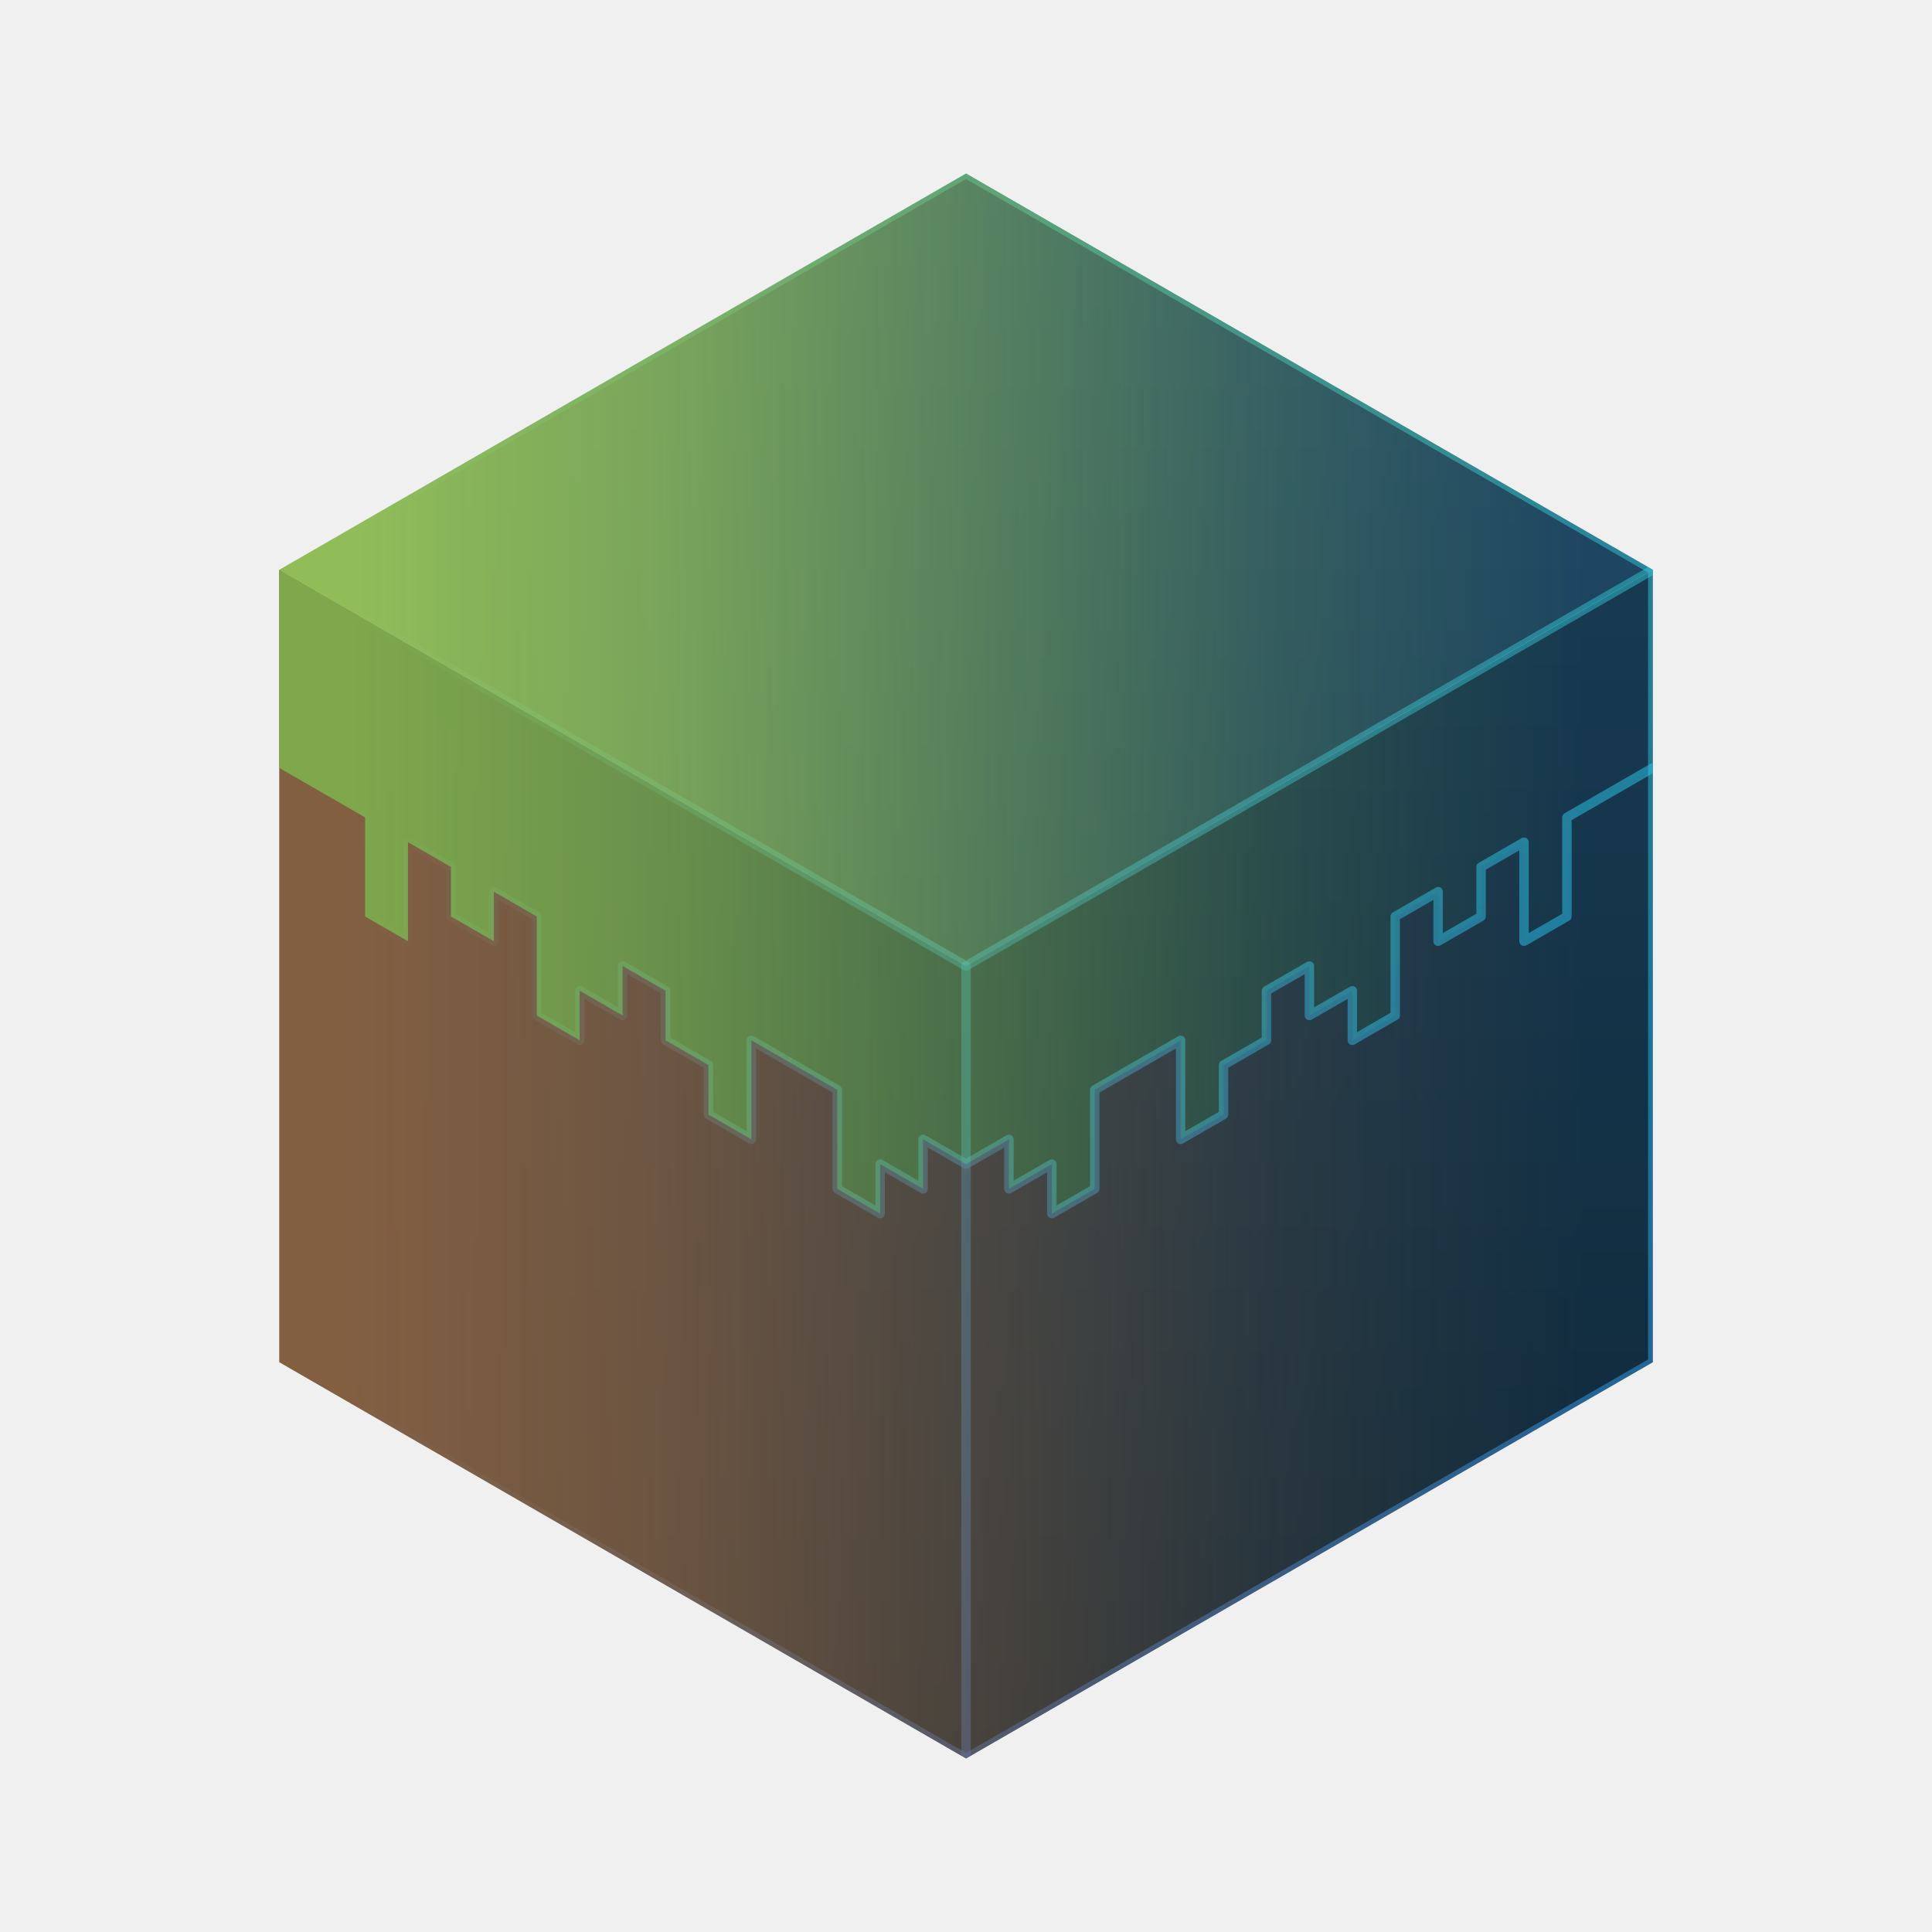
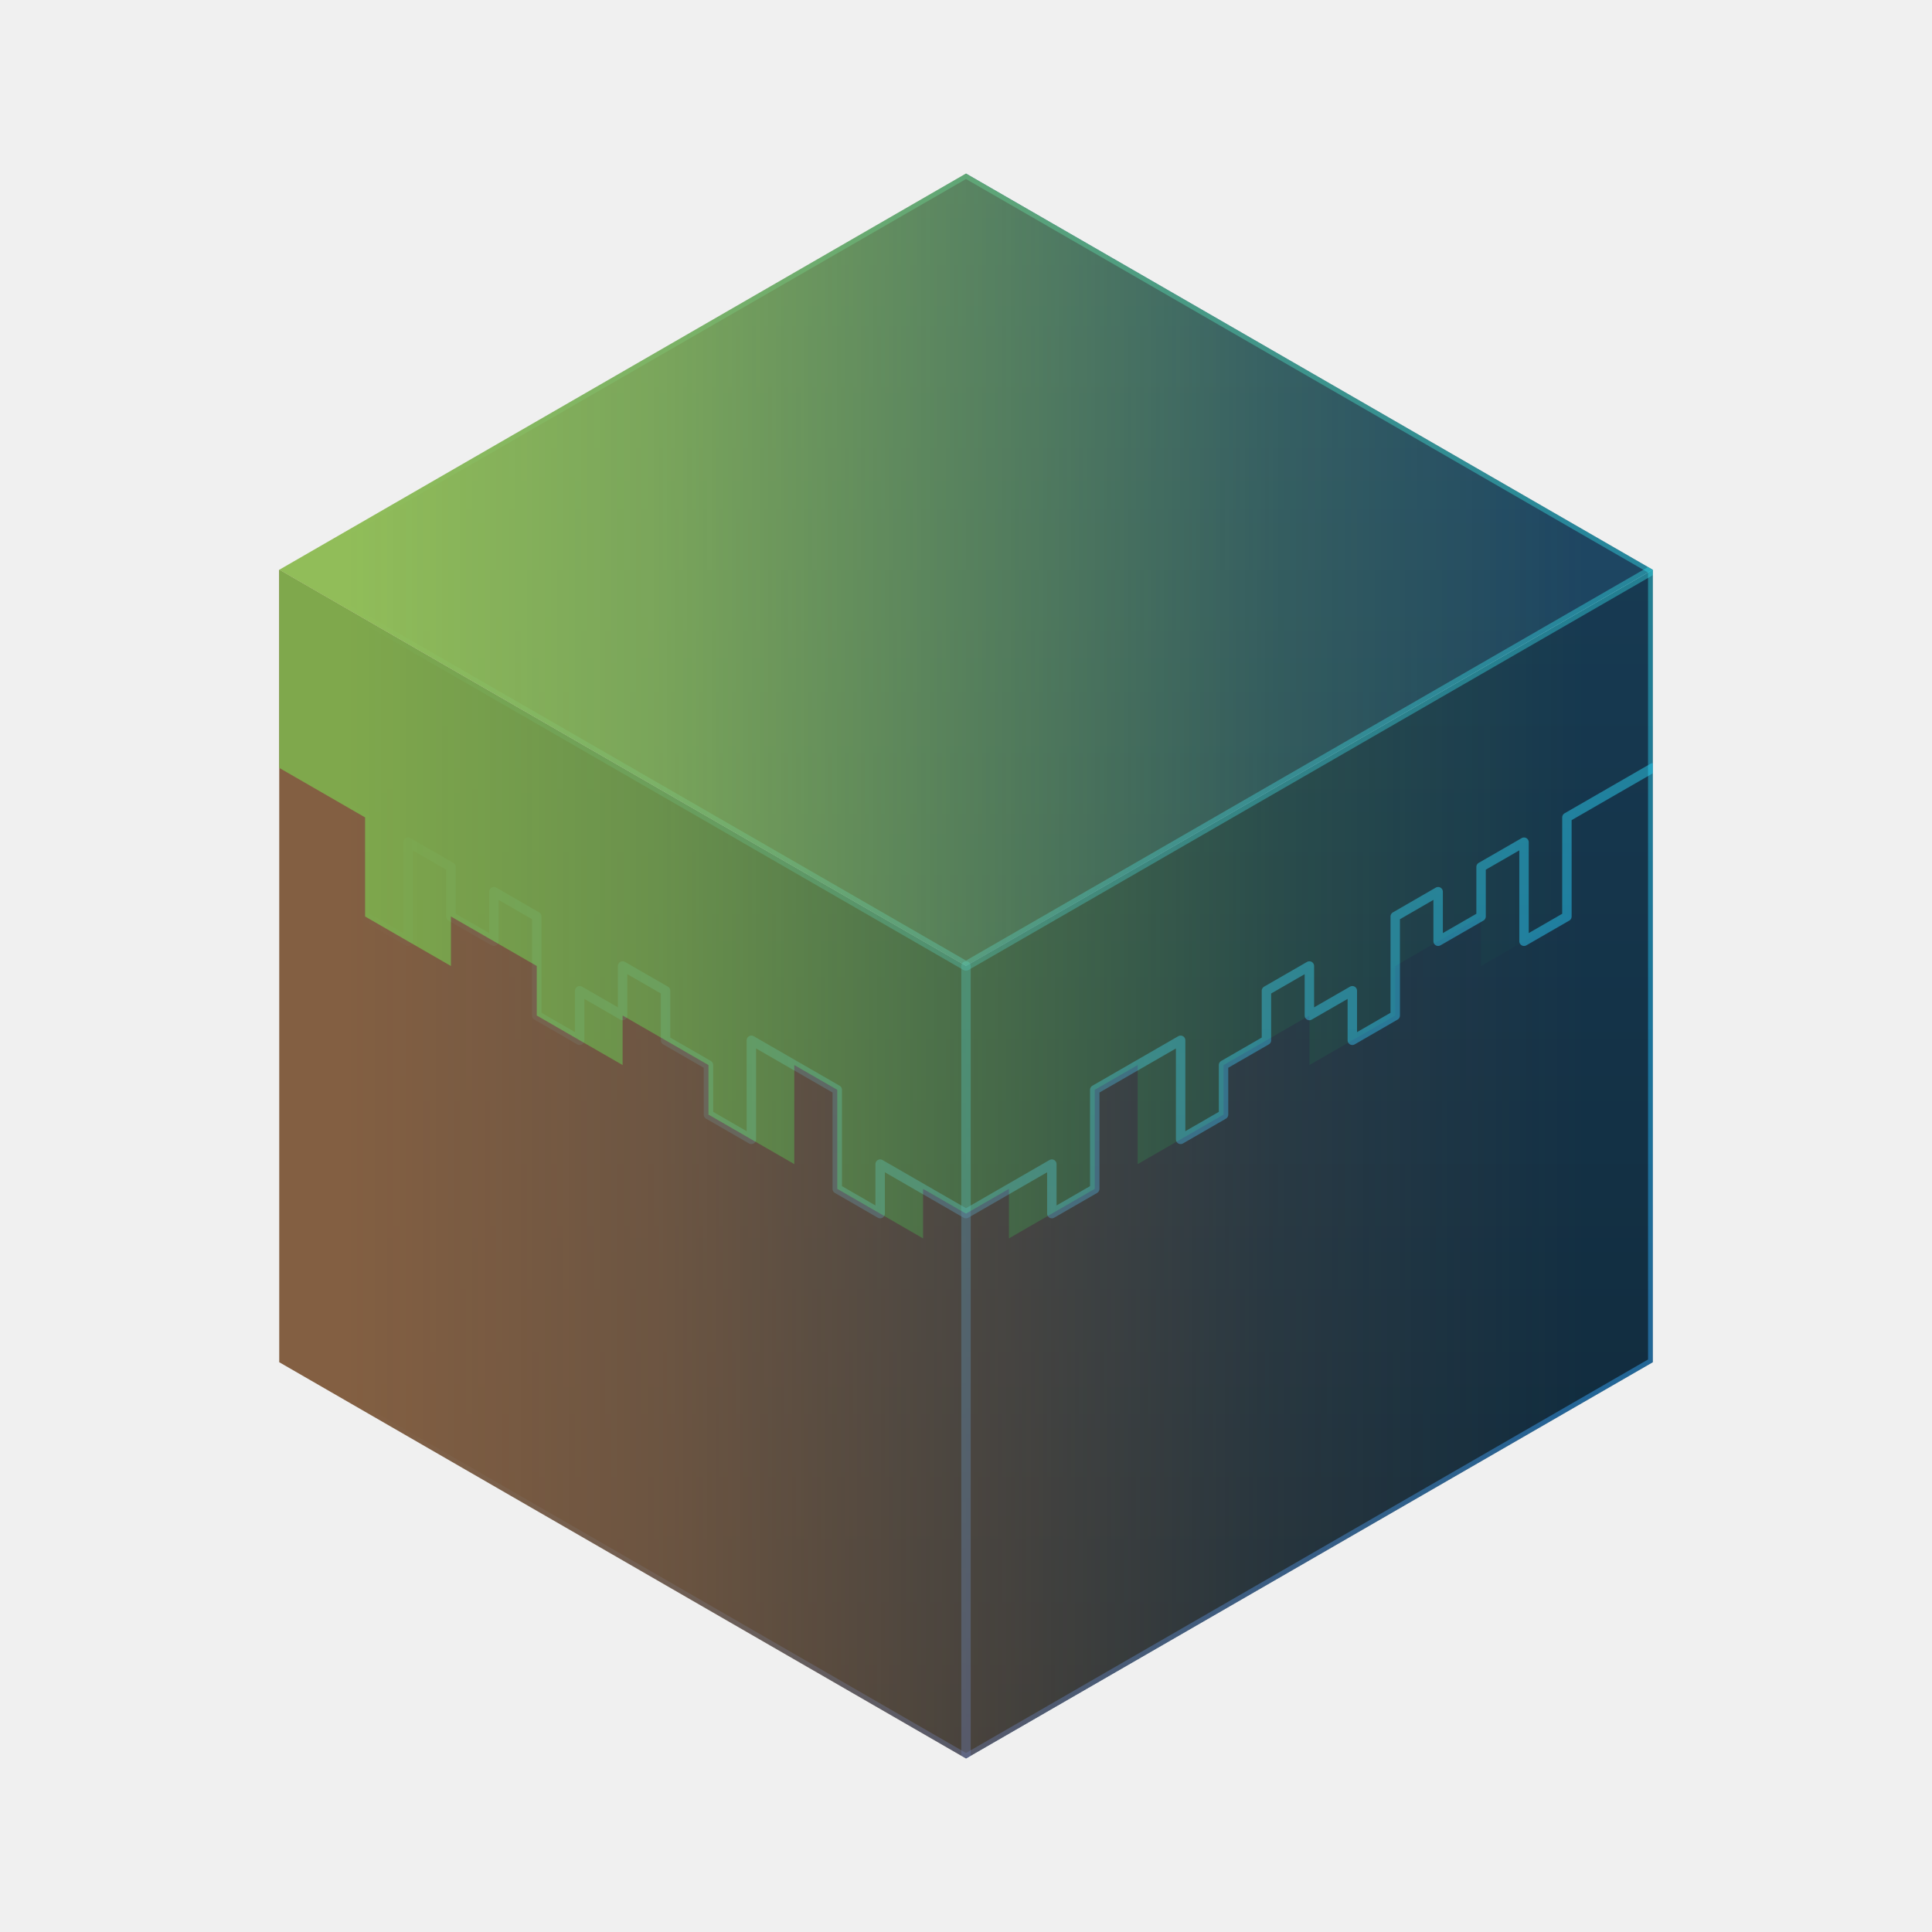
<svg xmlns="http://www.w3.org/2000/svg" viewBox="0 0 512 512" width="512" height="512">
  <defs>
    <pattern id="grain-top" width="16" height="16" patternUnits="userSpaceOnUse" patternTransform="matrix(11.375 6.5625 -11.375 6.5625 256.0 46.0)">
      <path fill="#ffffff" fill-opacity="0.07" d="        M256.000 46.000l11.375 6.562 l-11.375 6.562l-11.375 -6.562z         M278.750 59.125l11.375 6.562 l-11.375 6.562l-11.375 -6.562z         M301.500 72.250l11.375 6.562 l-11.375 6.562l-11.375 -6.562z         M358.375 105.062l11.375 6.562 l-11.375 6.562l-11.375 -6.562z         M381.125 118.188l11.375 6.562 l-11.375 6.562l-11.375 -6.562z         M312.875 91.938l11.375 6.562 l-11.375 6.562l-11.375 -6.562z         M312.875 105.062l11.375 6.562 l-11.375 6.562l-11.375 -6.562z         M324.250 111.625l11.375 6.562 l-11.375 6.562l-11.375 -6.562z         M347.000 124.750l11.375 6.562 l-11.375 6.562l-11.375 -6.562z         M358.375 131.312l11.375 6.562 l-11.375 6.562l-11.375 -6.562z         M403.875 157.562l11.375 6.562 l-11.375 6.562l-11.375 -6.562z         M244.625 78.812l11.375 6.562 l-11.375 6.562l-11.375 -6.562z         M290.125 105.062l11.375 6.562 l-11.375 6.562l-11.375 -6.562z         M347.000 151.000l11.375 6.562 l-11.375 6.562l-11.375 -6.562z         M381.125 170.688l11.375 6.562 l-11.375 6.562l-11.375 -6.562z         M290.125 131.312l11.375 6.562 l-11.375 6.562l-11.375 -6.562z         M233.250 111.625l11.375 6.562 l-11.375 6.562l-11.375 -6.562z         M278.750 137.875l11.375 6.562 l-11.375 6.562l-11.375 -6.562z         M290.125 144.438l11.375 6.562 l-11.375 6.562l-11.375 -6.562z         M324.250 164.125l11.375 6.562 l-11.375 6.562l-11.375 -6.562z         M176.375 91.938l11.375 6.562 l-11.375 6.562l-11.375 -6.562z         M199.125 105.062l11.375 6.562 l-11.375 6.562l-11.375 -6.562z         M267.375 144.438l11.375 6.562 l-11.375 6.562l-11.375 -6.562z         M290.125 157.562l11.375 6.562 l-11.375 6.562l-11.375 -6.562z         M187.750 111.625l11.375 6.562 l-11.375 6.562l-11.375 -6.562z         M199.125 118.188l11.375 6.562 l-11.375 6.562l-11.375 -6.562z         M210.500 124.750l11.375 6.562 l-11.375 6.562l-11.375 -6.562z         M324.250 190.375l11.375 6.562 l-11.375 6.562l-11.375 -6.562z         M312.875 196.938l11.375 6.562 l-11.375 6.562l-11.375 -6.562z         M153.625 118.188l11.375 6.562 l-11.375 6.562l-11.375 -6.562z         M176.375 131.312l11.375 6.562 l-11.375 6.562l-11.375 -6.562z         M210.500 151.000l11.375 6.562 l-11.375 6.562l-11.375 -6.562z         M221.875 157.562l11.375 6.562 l-11.375 6.562l-11.375 -6.562z         M312.875 210.062l11.375 6.562 l-11.375 6.562l-11.375 -6.562z         M210.500 164.125l11.375 6.562 l-11.375 6.562l-11.375 -6.562z         M301.500 216.625l11.375 6.562 l-11.375 6.562l-11.375 -6.562z         M130.875 131.312l11.375 6.562 l-11.375 6.562l-11.375 -6.562z         M153.625 144.438l11.375 6.562 l-11.375 6.562l-11.375 -6.562z         M210.500 177.250l11.375 6.562 l-11.375 6.562l-11.375 -6.562z         M221.875 210.062l11.375 6.562 l-11.375 6.562l-11.375 -6.562z         M85.375 144.438l11.375 6.562 l-11.375 6.562l-11.375 -6.562z         M153.625 183.812l11.375 6.562 l-11.375 6.562l-11.375 -6.562z" />
      <path fill="#000000" fill-opacity="0.05" d="        M324.250 85.375l11.375 6.562 l-11.375 6.562l-11.375 -6.562z         M256.000 59.125l11.375 6.562 l-11.375 6.562l-11.375 -6.562z         M267.375 65.688l11.375 6.562 l-11.375 6.562l-11.375 -6.562z         M335.625 105.062l11.375 6.562 l-11.375 6.562l-11.375 -6.562z         M369.750 124.750l11.375 6.562 l-11.375 6.562l-11.375 -6.562z         M392.500 137.875l11.375 6.562 l-11.375 6.562l-11.375 -6.562z         M244.625 65.688l11.375 6.562 l-11.375 6.562l-11.375 -6.562z         M290.125 91.938l11.375 6.562 l-11.375 6.562l-11.375 -6.562z         M301.500 111.625l11.375 6.562 l-11.375 6.562l-11.375 -6.562z         M210.500 72.250l11.375 6.562 l-11.375 6.562l-11.375 -6.562z         M244.625 91.938l11.375 6.562 l-11.375 6.562l-11.375 -6.562z         M267.375 105.062l11.375 6.562 l-11.375 6.562l-11.375 -6.562z         M312.875 131.312l11.375 6.562 l-11.375 6.562l-11.375 -6.562z         M324.250 137.875l11.375 6.562 l-11.375 6.562l-11.375 -6.562z         M244.625 105.062l11.375 6.562 l-11.375 6.562l-11.375 -6.562z         M335.625 157.562l11.375 6.562 l-11.375 6.562l-11.375 -6.562z         M187.750 85.375l11.375 6.562 l-11.375 6.562l-11.375 -6.562z         M210.500 98.500l11.375 6.562 l-11.375 6.562l-11.375 -6.562z         M221.875 105.062l11.375 6.562 l-11.375 6.562l-11.375 -6.562z         M347.000 177.250l11.375 6.562 l-11.375 6.562l-11.375 -6.562z         M233.250 124.750l11.375 6.562 l-11.375 6.562l-11.375 -6.562z         M312.875 170.688l11.375 6.562 l-11.375 6.562l-11.375 -6.562z         M233.250 137.875l11.375 6.562 l-11.375 6.562l-11.375 -6.562z         M165.000 111.625l11.375 6.562 l-11.375 6.562l-11.375 -6.562z         M176.375 118.188l11.375 6.562 l-11.375 6.562l-11.375 -6.562z         M221.875 144.438l11.375 6.562 l-11.375 6.562l-11.375 -6.562z         M199.125 144.438l11.375 6.562 l-11.375 6.562l-11.375 -6.562z         M244.625 170.688l11.375 6.562 l-11.375 6.562l-11.375 -6.562z         M267.375 183.812l11.375 6.562 l-11.375 6.562l-11.375 -6.562z         M165.000 137.875l11.375 6.562 l-11.375 6.562l-11.375 -6.562z         M233.250 177.250l11.375 6.562 l-11.375 6.562l-11.375 -6.562z         M278.750 203.500l11.375 6.562 l-11.375 6.562l-11.375 -6.562z         M130.875 144.438l11.375 6.562 l-11.375 6.562l-11.375 -6.562z         M153.625 157.562l11.375 6.562 l-11.375 6.562l-11.375 -6.562z         M210.500 190.375l11.375 6.562 l-11.375 6.562l-11.375 -6.562z         M233.250 203.500l11.375 6.562 l-11.375 6.562l-11.375 -6.562z         M96.750 137.875l11.375 6.562 l-11.375 6.562l-11.375 -6.562z         M119.500 151.000l11.375 6.562 l-11.375 6.562l-11.375 -6.562z         M142.250 164.125l11.375 6.562 l-11.375 6.562l-11.375 -6.562z         M119.500 164.125l11.375 6.562 l-11.375 6.562l-11.375 -6.562z         M233.250 229.750l11.375 6.562 l-11.375 6.562l-11.375 -6.562z         M256.000 242.875l11.375 6.562 l-11.375 6.562l-11.375 -6.562z" />
    </pattern>
    <pattern id="grain-side-left" width="16" height="16" patternUnits="userSpaceOnUse" patternTransform="matrix(11.375 6.5625 0 13.125 74.0 151.0)">
      <path fill="#ffffff" fill-opacity="0.07" d="        M233.250 308.500l11.375 6.562 l0.000 13.125l-11.375 -6.562z         M119.500 256.000l11.375 6.562 l0.000 13.125l-11.375 -6.562z         M233.250 334.750l11.375 6.562 l0.000 13.125l-11.375 -6.562z         M96.750 269.125l11.375 6.562 l0.000 13.125l-11.375 -6.562z         M142.250 295.375l11.375 6.562 l0.000 13.125l-11.375 -6.562z         M221.875 354.438l11.375 6.562 l0.000 13.125l-11.375 -6.562z         M85.375 288.812l11.375 6.562 l0.000 13.125l-11.375 -6.562z         M199.125 367.562l11.375 6.562 l0.000 13.125l-11.375 -6.562z         M85.375 315.062l11.375 6.562 l0.000 13.125l-11.375 -6.562z         M108.125 328.188l11.375 6.562 l0.000 13.125l-11.375 -6.562z         M85.375 328.188l11.375 6.562 l0.000 13.125l-11.375 -6.562z         M130.875 354.438l11.375 6.562 l0.000 13.125l-11.375 -6.562z         M233.250 413.500l11.375 6.562 l0.000 13.125l-11.375 -6.562z         M176.375 393.812l11.375 6.562 l0.000 13.125l-11.375 -6.562z         M233.250 426.625l11.375 6.562 l0.000 13.125l-11.375 -6.562z         M153.625 393.812l11.375 6.562 l0.000 13.125l-11.375 -6.562z         M233.250 439.750l11.375 6.562 l0.000 13.125l-11.375 -6.562z" />
      <path fill="#000000" fill-opacity="0.05" d="        M210.500 282.250l11.375 6.562 l0.000 13.125l-11.375 -6.562z         M165.000 269.125l11.375 6.562 l0.000 13.125l-11.375 -6.562z         M244.625 315.062l11.375 6.562 l0.000 13.125l-11.375 -6.562z         M153.625 275.688l11.375 6.562 l0.000 13.125l-11.375 -6.562z         M233.250 321.625l11.375 6.562 l0.000 13.125l-11.375 -6.562z         M96.750 256.000l11.375 6.562 l0.000 13.125l-11.375 -6.562z         M142.250 282.250l11.375 6.562 l0.000 13.125l-11.375 -6.562z         M165.000 295.375l11.375 6.562 l0.000 13.125l-11.375 -6.562z         M199.125 315.062l11.375 6.562 l0.000 13.125l-11.375 -6.562z         M85.375 262.562l11.375 6.562 l0.000 13.125l-11.375 -6.562z         M108.125 288.812l11.375 6.562 l0.000 13.125l-11.375 -6.562z         M165.000 321.625l11.375 6.562 l0.000 13.125l-11.375 -6.562z         M165.000 334.750l11.375 6.562 l0.000 13.125l-11.375 -6.562z         M187.750 347.875l11.375 6.562 l0.000 13.125l-11.375 -6.562z         M244.625 380.688l11.375 6.562 l0.000 13.125l-11.375 -6.562z         M187.750 361.000l11.375 6.562 l0.000 13.125l-11.375 -6.562z         M244.625 393.812l11.375 6.562 l0.000 13.125l-11.375 -6.562z         M119.500 334.750l11.375 6.562 l0.000 13.125l-11.375 -6.562z         M244.625 406.938l11.375 6.562 l0.000 13.125l-11.375 -6.562z         M96.750 334.750l11.375 6.562 l0.000 13.125l-11.375 -6.562z         M142.250 361.000l11.375 6.562 l0.000 13.125l-11.375 -6.562z         M153.625 367.562l11.375 6.562 l0.000 13.125l-11.375 -6.562z         M108.125 354.438l11.375 6.562 l0.000 13.125l-11.375 -6.562z         M130.875 367.562l11.375 6.562 l0.000 13.125l-11.375 -6.562z         M96.750 361.000l11.375 6.562 l0.000 13.125l-11.375 -6.562z         M119.500 374.125l11.375 6.562 l0.000 13.125l-11.375 -6.562z         M130.875 380.688l11.375 6.562 l0.000 13.125l-11.375 -6.562z         M244.625 446.312l11.375 6.562 l0.000 13.125l-11.375 -6.562z" />
    </pattern>
    <pattern id="grain-side-right" width="16" height="16" patternUnits="userSpaceOnUse" patternTransform="matrix(-11.375 6.5625 -11.375 19.6875 438.0 151.0)">
      <path fill="#ffffff" fill-opacity="0.07" d="        M221.875 341.312l-11.375 6.562 l-11.375 19.688l11.375 -6.562z         M324.250 295.375l-11.375 6.562 l-11.375 19.688l11.375 -6.562z         M199.125 380.688l-11.375 6.562 l-11.375 19.688l11.375 -6.562z         M324.250 321.625l-11.375 6.562 l-11.375 19.688l11.375 -6.562z         M278.750 347.875l-11.375 6.562 l-11.375 19.688l11.375 -6.562z         M187.750 413.500l-11.375 6.562 l-11.375 19.688l11.375 -6.562z         M312.875 354.438l-11.375 6.562 l-11.375 19.688l11.375 -6.562z         M187.750 439.750l-11.375 6.562 l-11.375 19.688l11.375 -6.562z         M290.125 393.812l-11.375 6.562 l-11.375 19.688l11.375 -6.562z         M267.375 406.938l-11.375 6.562 l-11.375 19.688l11.375 -6.562z         M278.750 413.500l-11.375 6.562 l-11.375 19.688l11.375 -6.562z         M233.250 439.750l-11.375 6.562 l-11.375 19.688l11.375 -6.562z         M130.875 498.812l-11.375 6.562 l-11.375 19.688l11.375 -6.562z         M176.375 485.688l-11.375 6.562 l-11.375 19.688l11.375 -6.562z         M119.500 518.500l-11.375 6.562 l-11.375 19.688l11.375 -6.562z         M187.750 492.250l-11.375 6.562 l-11.375 19.688l11.375 -6.562z         M108.125 538.188l-11.375 6.562 l-11.375 19.688l11.375 -6.562z" />
    </pattern>
    <linearGradient id="tech-top" gradientUnits="userSpaceOnUse" x1="0" y1="46" x2="0" y2="256">
      <stop offset="0" stop-color="#224c6a" />
      <stop offset="1" stop-color="#193f59" />
    </linearGradient>
    <linearGradient id="tech-face" gradientUnits="userSpaceOnUse" x1="0" y1="151" x2="0" y2="466">
      <stop offset="0" stop-color="#173a52" />
      <stop offset="1" stop-color="#0f2737" />
    </linearGradient>
    <linearGradient id="wire-grad" gradientUnits="userSpaceOnUse" x1="0" y1="46" x2="0" y2="466">
      <stop offset="0" stop-color="#3ee0c6" />
      <stop offset="0.55" stop-color="#24c4ff" />
      <stop offset="1" stop-color="#4f8cff" />
    </linearGradient>
    <clipPath id="right-clip">
      <path d="M256,46 L438,151 L438,361 L256,466 Z" />
    </clipPath>
    <linearGradient id="bleed-to-right" gradientUnits="userSpaceOnUse" x1="256" y1="0" x2="419.8" y2="0">
      <stop offset="0" stop-color="#ffffff" stop-opacity="0.5" />
      <stop offset="0.5" stop-color="#ffffff" stop-opacity="0.2" />
      <stop offset="1" stop-color="#ffffff" stop-opacity="0" />
    </linearGradient>
    <linearGradient id="bleed-to-left" gradientUnits="userSpaceOnUse" x1="256" y1="0" x2="92.2" y2="0">
      <stop offset="0" stop-color="#ffffff" stop-opacity="0.5" />
      <stop offset="0.5" stop-color="#ffffff" stop-opacity="0.2" />
      <stop offset="1" stop-color="#ffffff" stop-opacity="0" />
    </linearGradient>
    <mask id="mask-bleed-to-right" maskUnits="userSpaceOnUse" x="0" y="0" width="512" height="512">
      <rect x="0" y="0" width="512" height="512" fill="url(#bleed-to-right)" />
    </mask>
    <mask id="mask-bleed-to-left" maskUnits="userSpaceOnUse" x="0" y="0" width="512" height="512">
      <rect x="0" y="0" width="512" height="512" fill="url(#bleed-to-left)" />
    </mask>
  </defs>
  <polygon points="74,151 256,256 256,466 74,361" fill="#835f42" />
-   <polygon points="74.00,151.00 256.00,256.00 256.00,308.50 244.62,301.94 244.62,315.06 233.25,308.50 233.25,321.62 221.88,315.06 221.88,288.81 210.50,282.25 199.12,275.69 199.12,301.94 187.75,295.38 187.75,282.25 176.38,275.69 176.38,262.56 165.00,256.00 165.00,269.12 153.62,262.56 153.62,275.69 142.25,269.12 142.25,242.88 130.88,236.31 130.88,249.44 119.50,242.88 119.50,229.75 108.12,223.19 108.12,249.44 96.75,242.88 96.75,216.62 85.38,210.06 74.00,203.50" fill="#7fa84c" />
+   <polygon points="74.00,151.00 256.00,256.00 256.00,321.62 244.62,315.06 244.62,328.19 233.25,321.62 221.88,315.06 221.88,288.81 210.50,282.25 210.50,308.50 199.12,301.94 187.75,295.38 187.75,282.25 176.38,275.69 165.00,269.12 165.00,282.25 153.62,275.69 142.25,269.12 142.25,256.00 130.88,249.44 119.50,242.88 119.50,256.00 108.12,249.44 96.75,242.88 96.75,216.62 85.38,210.06 74.00,203.50" fill="#7fa84c" />
  <polygon points="74,151 256,256 256,466 74,361" fill="url(#grain-side-left)" />
  <polygon points="256,46 256,256 74,151" fill="#91bd59" />
  <polygon points="256,46 256,256 74,151" fill="url(#grain-top)" />
  <g clip-path="url(#right-clip)">
    <polygon points="256,46 438,151 256,256" fill="url(#tech-top)" />
    <polygon points="438,151 256,256 256,466 438,361" fill="url(#tech-face)" />
    <g fill="none" stroke="url(#wire-grad)" stroke-linecap="round" stroke-linejoin="round">
-       <path d="M256,308.5 L267.38,301.94 L267.38,315.06 L278.75,308.5 L278.75,321.62 L290.12,315.06 L290.12,288.81 L301.5,282.25 L312.88,275.69 L312.88,301.94 L324.25,295.38 L324.25,282.25 L335.62,275.69 L335.62,262.56 L347,256 L347,269.12 L358.38,262.56 L358.38,275.69 L369.75,269.12 L369.75,242.88 L381.12,236.31 L381.12,249.44 L392.5,242.88 L392.5,229.75 L403.88,223.19 L403.88,249.44 L415.25,242.88 L415.25,216.62 L426.62,210.06 L438,203.5" stroke-width="2.5" opacity="0.5" />
+       <path d="M256,321.62 L267.38,315.06 L278.75,308.5 L278.75,321.62 L290.12,315.06 L290.12,288.81 L301.5,282.25 L312.88,275.69 L312.88,301.94 L324.25,295.38 L324.25,282.25 L335.62,275.69 L335.62,262.56 L347,256 L347,269.12 L358.38,262.56 L358.38,275.69 L369.75,269.12 L369.75,242.88 L381.12,236.31 L381.12,249.44 L392.5,242.88 L392.5,229.75 L403.88,223.19 L403.88,249.44 L415.25,242.88 L415.25,216.62 L426.62,210.06 L438,203.5" stroke-width="2.5" opacity="0.5" />
      <path d="M256,46 L438,151 L438,361 L256,466" stroke-width="2.5" opacity="0.45" />
      <path d="M256,256 L256,466" stroke-width="2.5" opacity="0.45" />
      <path d="M438,151 L256,256" stroke-width="2.5" opacity="0.45" />
    </g>
  </g>
  <g mask="url(#mask-bleed-to-left)">
    <g transform="matrix(-1 0 0 1 512 0)">
      <g clip-path="url(#right-clip)">
        <polygon points="256,46 438,151 256,256" fill="url(#tech-top)" />
        <polygon points="438,151 256,256 256,466 438,361" fill="url(#tech-face)" />
        <g fill="none" stroke="url(#wire-grad)" stroke-linecap="round" stroke-linejoin="round">
-           <path d="M256,308.5 L267.38,301.94 L267.38,315.06 L278.75,308.5 L278.75,321.62 L290.12,315.06 L290.12,288.81 L301.5,282.25 L312.88,275.69 L312.88,301.94 L324.25,295.38 L324.25,282.25 L335.62,275.69 L335.62,262.56 L347,256 L347,269.12 L358.38,262.56 L358.38,275.69 L369.75,269.12 L369.75,242.88 L381.12,236.31 L381.12,249.44 L392.5,242.88 L392.5,229.75 L403.88,223.19 L403.88,249.44 L415.25,242.88 L415.25,216.62 L426.62,210.06 L438,203.5" stroke-width="2.5" opacity="0.5" />
+           <path d="M256,321.62 L267.38,315.06 L278.75,308.5 L278.75,321.62 L290.12,315.06 L290.12,288.81 L301.5,282.25 L312.88,275.69 L312.88,301.94 L324.25,295.38 L324.25,282.25 L335.62,275.69 L335.62,262.56 L347,256 L347,269.12 L358.38,262.56 L358.38,275.69 L369.75,269.12 L369.75,242.88 L381.12,236.31 L381.12,249.44 L392.5,242.88 L392.5,229.75 L403.88,223.19 L403.88,249.44 L415.25,242.88 L415.25,216.62 L426.62,210.06 L438,203.5" stroke-width="2.5" opacity="0.5" />
          <path d="M256,46 L438,151 L438,361 L256,466" stroke-width="2.5" opacity="0.45" />
          <path d="M256,256 L256,466" stroke-width="2.5" opacity="0.45" />
          <path d="M438,151 L256,256" stroke-width="2.5" opacity="0.45" />
        </g>
      </g>
    </g>
  </g>
  <g mask="url(#mask-bleed-to-right)">
    <g transform="matrix(-1 0 0 1 512 0)">
      <polygon points="74,151 256,256 256,466 74,361" fill="#835f42" />
-       <polygon points="74.00,151.00 256.00,256.00 256.00,308.50 244.62,301.94 244.62,315.06 233.25,308.50 233.25,321.62 221.88,315.06 221.88,288.81 210.50,282.25 199.12,275.69 199.12,301.94 187.75,295.38 187.75,282.25 176.38,275.69 176.38,262.56 165.00,256.00 165.00,269.12 153.62,262.56 153.62,275.69 142.25,269.12 142.25,242.88 130.88,236.31 130.88,249.44 119.50,242.88 119.50,229.75 108.12,223.19 108.12,249.44 96.75,242.88 96.75,216.62 85.38,210.06 74.00,203.50" fill="#7fa84c" />
+       <polygon points="74.00,151.00 256.00,256.00 256.00,321.62 244.62,315.06 244.62,328.19 233.25,321.62 221.88,315.06 221.88,288.81 210.50,282.25 210.50,308.50 199.12,301.94 187.75,295.38 187.75,282.25 176.38,275.69 165.00,269.12 165.00,282.25 153.62,275.69 142.25,269.12 142.25,256.00 130.88,249.44 119.50,242.88 119.50,256.00 108.12,249.44 96.75,242.88 96.75,216.62 85.38,210.06 74.00,203.50" fill="#7fa84c" />
      <polygon points="74,151 256,256 256,466 74,361" fill="url(#grain-side-left)" />
      <polygon points="256,46 256,256 74,151" fill="#91bd59" />
      <polygon points="256,46 256,256 74,151" fill="url(#grain-top)" />
    </g>
  </g>
</svg>
